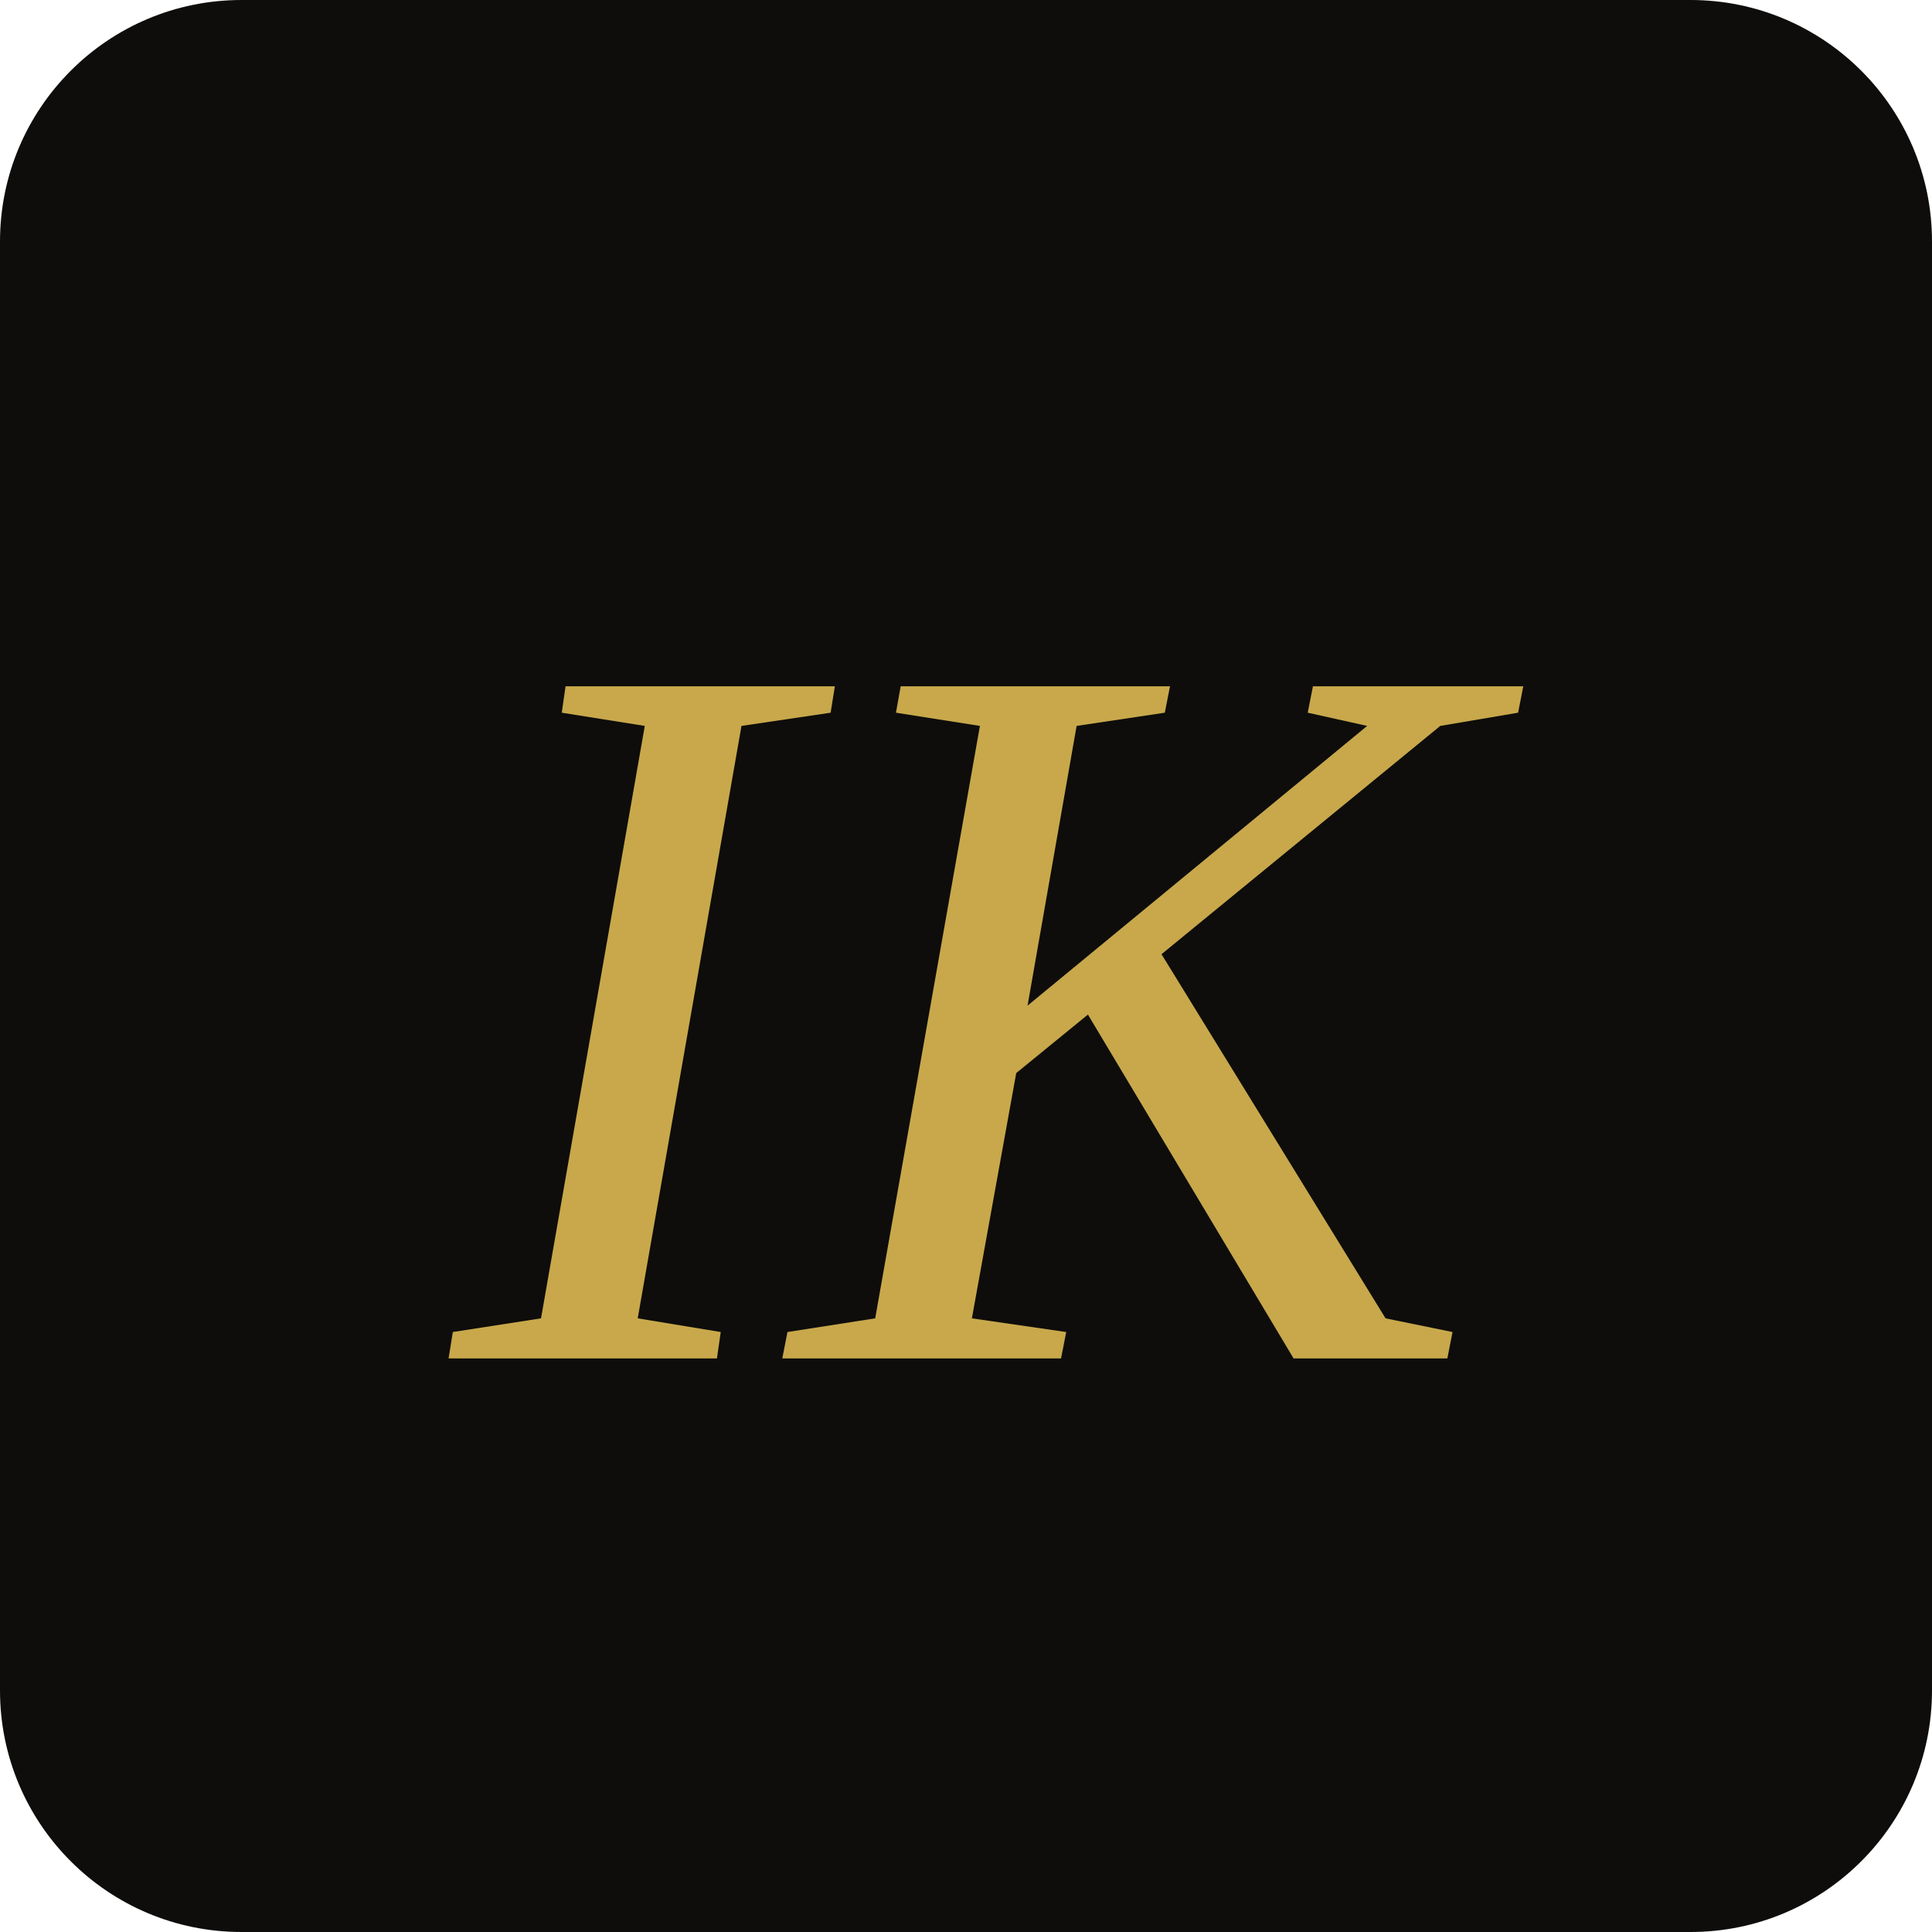
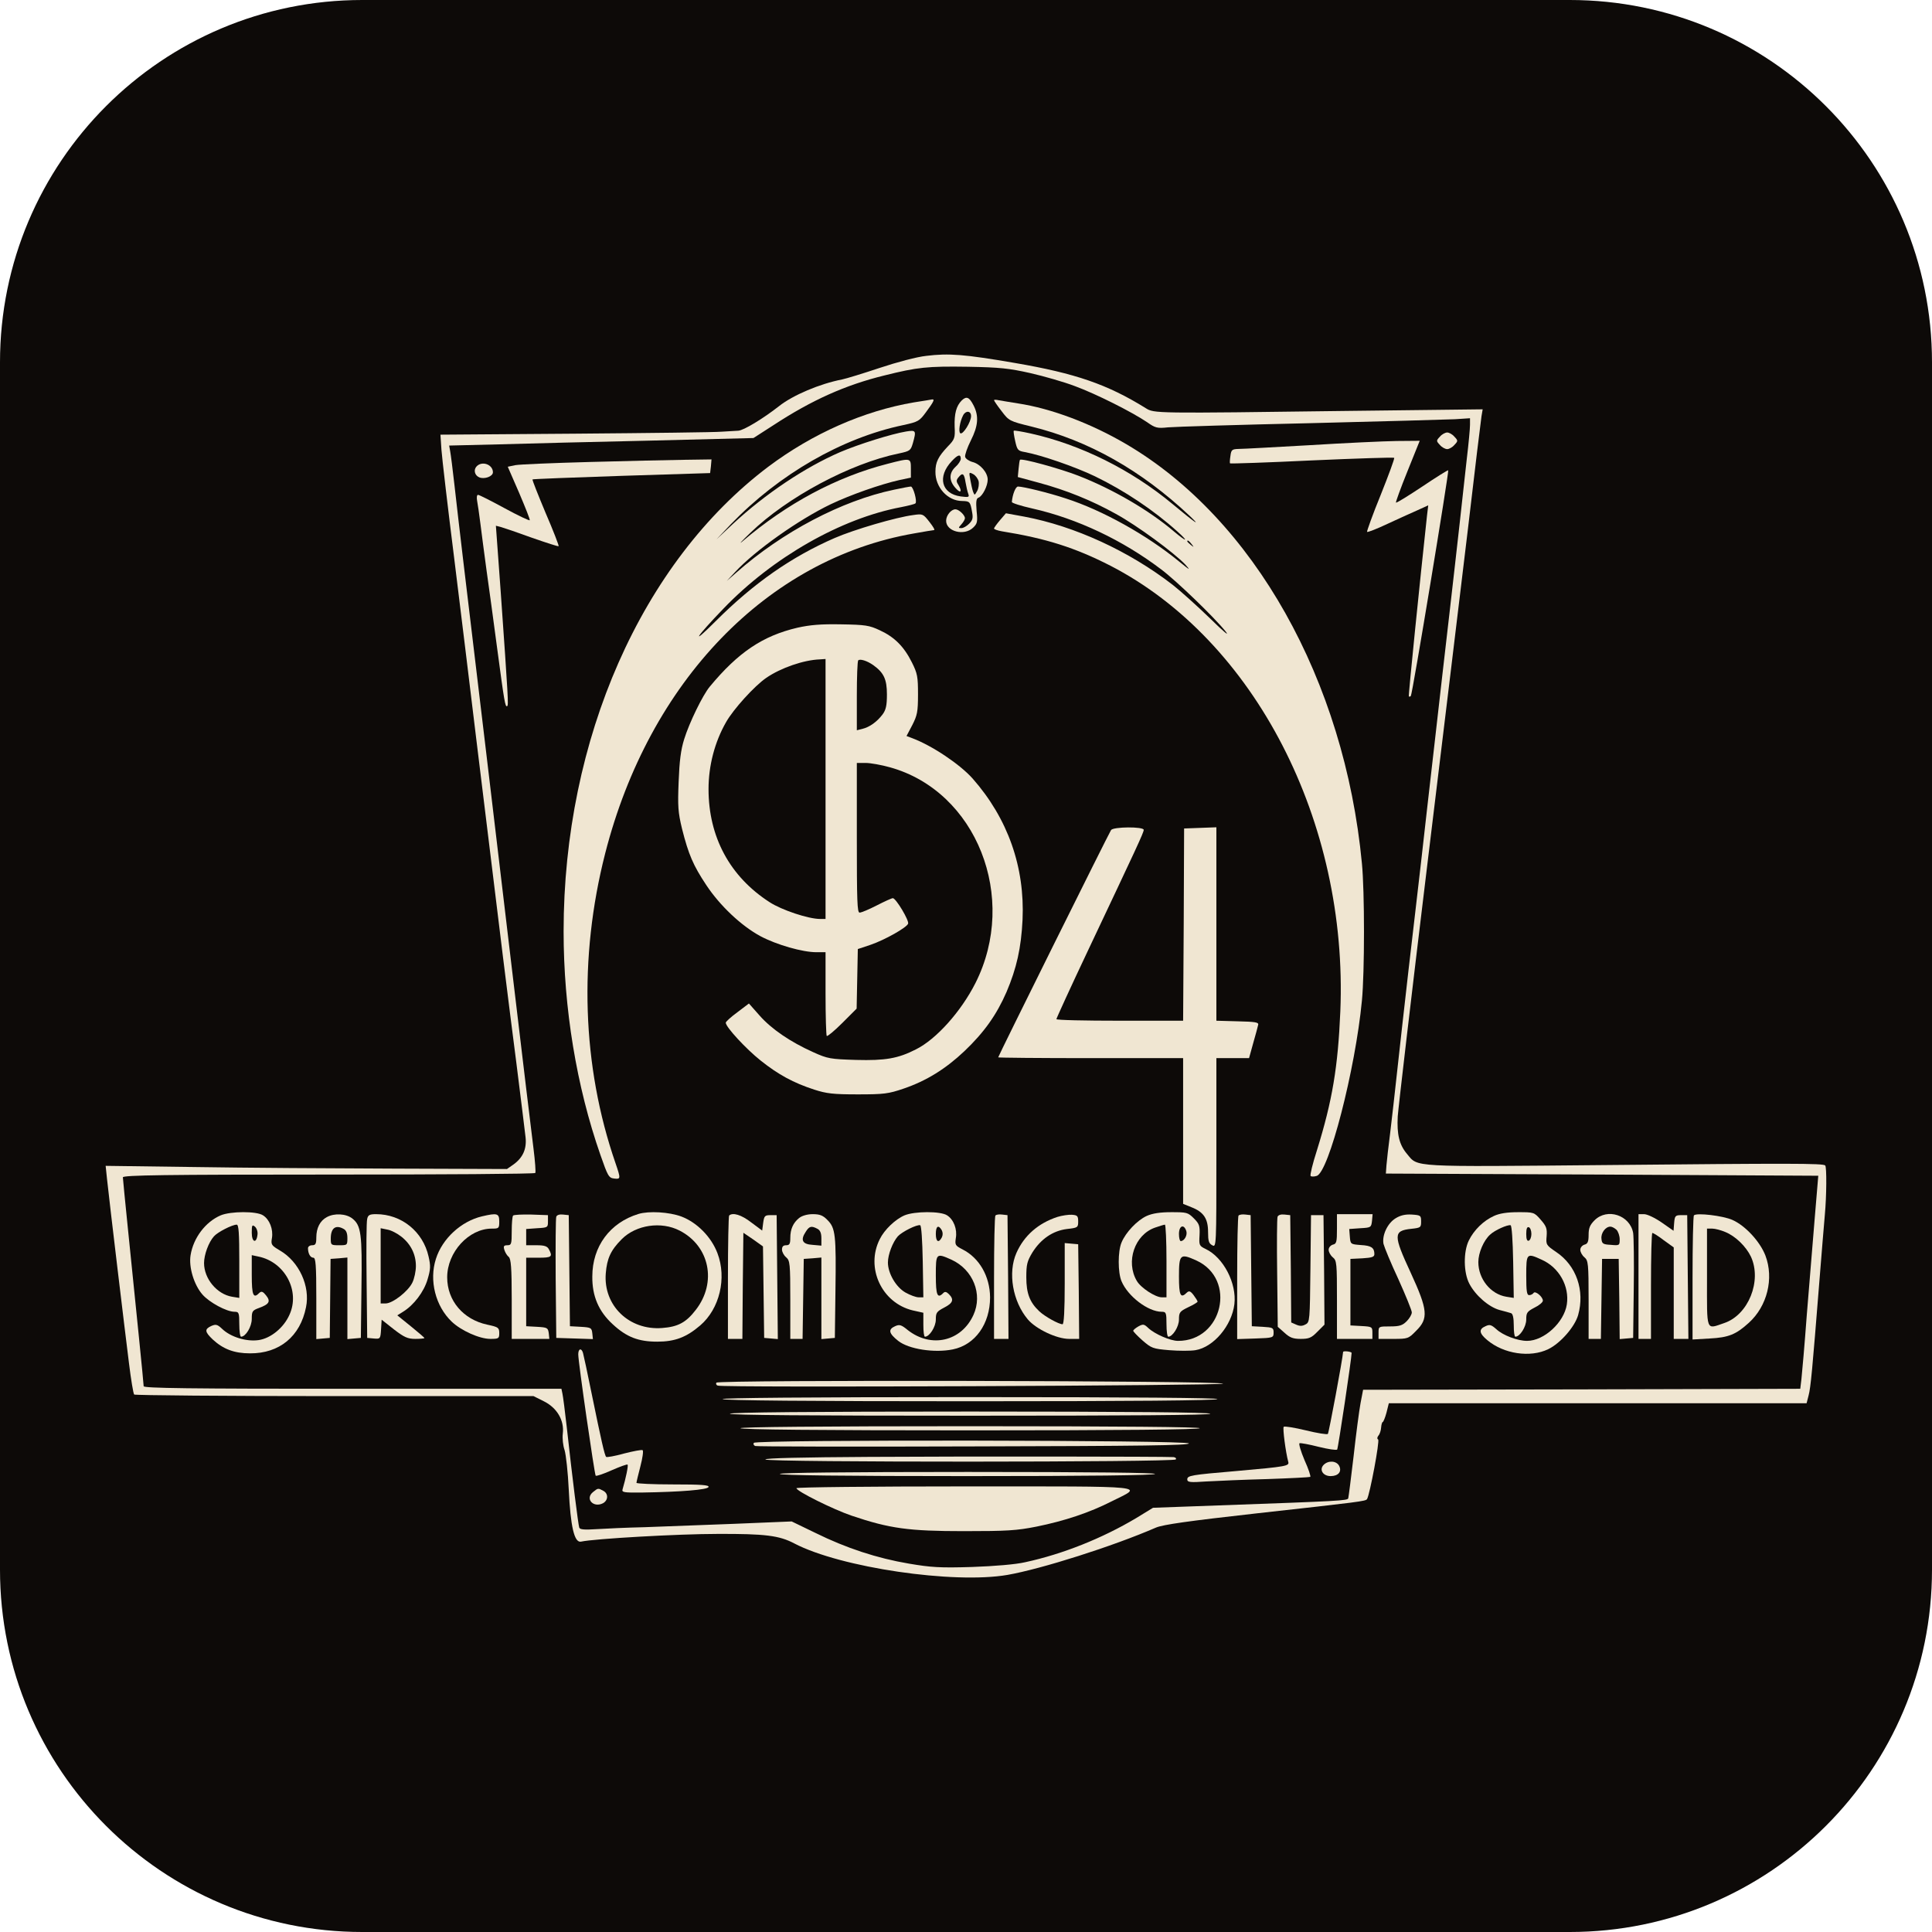
- <svg xmlns="http://www.w3.org/2000/svg" viewBox="0 0 64 64" role="img" aria-label="Ivan Kovačević">
-   <rect width="64" height="64" rx="8" fill="#0e0d0b" />
-   <text x="32" y="45" text-anchor="middle" font-family="Georgia, 'Times New Roman', serif" font-size="34" font-style="italic" fill="#c8a84b">IK</text>
+ <svg xmlns="http://www.w3.org/2000/svg" width="512" height="512" viewBox="0 0 512 512">
+   <rect width="512" height="512" rx="96" fill="#0d0a08" />
+   <svg x="28" y="28" width="456" height="456" viewBox="0 0 827.684 588.268" preserveAspectRatio="xMidYMid meet">
+     <g transform="translate(-9.718747,595.5035) rotate(-360.00) scale(0.095238,-0.095238)" fill="#f0e6d2" stroke="none">
+       <path d="M4247 6246 c-48 -5 -149 -32 -236 -61 -84 -28 -169 -54 -189 -58 -113 -22 -248 -79 -319 -135 -79 -62 -179 -123 -206 -124 -14 -1 -52 -3 -84 -5 -32 -3 -364 -7 -739 -10 l-681 -5 5 -76 c3 -42 32 -291 65 -553 32 -263 83 -672 111 -909 130 -1067 162 -1322 202 -1632 23 -182 44 -353 47 -380 6 -58 -14 -102 -61 -136 l-33 -23 -563 2 c-310 1 -766 4 -1014 8 l-450 6 7 -67 c12 -114 91 -773 111 -931 10 -82 22 -153 26 -157 5 -4 460 -8 1012 -8 l1005 0 52 -26 c67 -33 104 -97 96 -163 -3 -24 1 -61 9 -84 7 -23 17 -113 21 -199 9 -187 28 -270 62 -263 67 15 494 39 689 39 241 1 312 -8 388 -48 233 -122 805 -206 1077 -159 171 30 531 144 750 239 36 15 161 33 510 72 523 58 549 61 556 72 14 23 65 295 56 301 -6 3 -5 11 1 19 7 7 13 26 14 41 1 15 5 28 8 28 3 0 12 21 19 47 l12 48 1055 0 1055 0 10 39 c11 41 19 131 54 570 12 147 24 300 28 341 9 96 10 243 2 251 -11 11 -181 11 -1107 2 -996 -9 -948 -12 -1005 56 -39 46 -52 98 -47 190 3 43 69 610 148 1260 79 649 172 1419 207 1711 34 292 65 546 68 565 l6 35 -680 -8 c-982 -13 -979 -13 -1022 14 -193 120 -356 176 -660 228 -255 44 -335 50 -448 36z m525 -87 c70 -16 171 -45 226 -66 106 -39 287 -130 364 -182 41 -29 51 -32 106 -26 33 3 356 13 717 21 360 9 690 18 732 20 l76 5 0 -33 c0 -19 -7 -95 -16 -170 -8 -75 -25 -222 -36 -326 -12 -104 -35 -314 -53 -467 -18 -153 -51 -444 -74 -646 -23 -202 -54 -471 -68 -598 -15 -127 -43 -375 -64 -551 -20 -177 -46 -405 -57 -508 -11 -103 -27 -242 -35 -309 -9 -68 -17 -142 -19 -165 l-3 -42 1092 -5 1092 -6 -18 -215 c-10 -118 -28 -338 -40 -488 -11 -150 -24 -296 -27 -323 l-6 -50 -1104 -3 -1104 -2 -13 -68 c-7 -38 -23 -159 -35 -268 -13 -110 -25 -205 -27 -212 -3 -12 -41 -14 -655 -36 l-331 -12 -85 -52 c-171 -102 -371 -182 -561 -223 -47 -11 -154 -20 -268 -24 -163 -5 -207 -2 -319 17 -160 27 -316 78 -472 155 l-120 58 -290 -12 c-159 -6 -363 -14 -452 -17 -90 -2 -200 -7 -245 -10 -60 -4 -83 -2 -86 8 -5 14 -35 251 -63 507 -9 81 -19 157 -22 170 l-5 24 -1055 0 c-826 0 -1055 3 -1055 13 0 14 -38 389 -79 790 -14 139 -26 258 -26 265 0 11 215 14 1039 14 571 0 1041 3 1044 8 3 4 -1 60 -9 123 -14 112 -48 393 -111 924 -72 612 -186 1560 -246 2063 -14 118 -33 281 -42 362 -9 81 -19 159 -22 174 l-5 28 249 6 c138 4 484 13 769 19 l519 13 101 65 c194 127 364 203 560 251 168 42 218 47 422 44 162 -3 208 -8 315 -32z" />
+       <path d="M4426 6021 c-28 -28 -38 -67 -36 -133 3 -57 0 -64 -35 -100 -48 -51 -62 -79 -62 -127 -1 -79 62 -148 135 -148 38 -1 41 -3 50 -55 6 -31 3 -42 -15 -60 -12 -12 -29 -22 -39 -22 -16 0 -16 1 0 19 10 11 18 25 18 31 0 16 -31 45 -48 45 -22 0 -47 -31 -47 -58 0 -54 91 -78 136 -35 21 20 24 29 18 84 -4 49 -2 64 10 68 20 8 46 59 46 91 0 35 -37 79 -77 89 -18 5 -35 17 -37 26 -2 10 11 47 29 83 37 73 41 123 14 176 -22 43 -36 49 -60 26z m47 -79 c0 -30 -41 -95 -54 -87 -11 6 -3 59 14 91 13 25 40 23 40 -4z m-52 -216 c0 -9 -12 -28 -27 -41 -33 -31 -33 -69 0 -106 27 -31 36 -19 14 17 -10 15 -10 23 1 36 21 26 29 21 36 -24 4 -23 10 -49 14 -59 6 -17 2 -18 -38 -13 -98 13 -120 100 -45 179 31 33 45 36 45 11z m90 -113 c3 -14 0 -36 -7 -49 -13 -23 -13 -24 -21 -4 -4 11 -10 39 -14 61 -7 38 -7 39 14 28 12 -6 24 -22 28 -36z" />
+       <path d="M4184 6011 c-253 -43 -511 -157 -734 -324 -640 -482 -1035 -1376 -1035 -2348 0 -387 65 -783 186 -1129 37 -106 42 -116 69 -119 34 -4 34 -1 7 78 -169 489 -187 1036 -52 1564 222 869 819 1487 1559 1616 51 9 97 17 102 17 6 0 -5 18 -23 41 -32 41 -34 42 -82 35 -86 -11 -298 -73 -397 -116 -218 -95 -409 -228 -602 -421 -131 -131 -99 -80 41 65 248 258 593 455 897 512 35 7 68 15 72 19 10 9 -11 85 -23 85 -5 0 -44 -7 -85 -16 -264 -55 -565 -214 -797 -419 l-48 -42 42 45 c102 110 323 266 484 343 99 47 249 100 347 122 l57 12 0 46 c0 54 -1 54 -117 24 -258 -66 -509 -200 -735 -393 -20 -17 -2 3 42 45 185 179 504 350 749 400 57 12 60 15 71 52 18 64 16 67 -34 59 -73 -12 -239 -64 -333 -104 -178 -77 -378 -211 -541 -362 l-84 -79 73 77 c243 252 560 435 869 500 78 17 83 20 118 68 37 50 44 64 29 62 -4 -1 -46 -8 -92 -15z" />
+       <path d="M4589 6022 c0 -3 17 -28 38 -55 37 -49 40 -51 151 -78 289 -71 554 -221 798 -450 63 -60 32 -39 -86 59 -208 173 -464 300 -716 356 -45 10 -83 16 -85 14 -3 -2 1 -26 7 -53 10 -45 14 -49 49 -55 82 -15 253 -74 353 -122 149 -72 297 -171 417 -279 60 -54 47 -54 -16 -1 -125 107 -310 215 -485 283 -93 36 -285 89 -294 80 -2 -2 -5 -23 -7 -45 l-4 -42 107 -29 c137 -37 266 -89 388 -157 108 -59 294 -196 351 -256 29 -32 23 -29 -32 16 -162 133 -388 259 -572 318 -84 28 -215 60 -241 60 -12 0 -28 -40 -31 -78 -1 -5 46 -20 104 -33 226 -51 456 -160 651 -308 77 -58 265 -239 323 -311 25 -31 -7 -5 -77 64 -66 64 -151 140 -188 169 -221 171 -495 297 -750 345 l-93 17 -30 -35 c-16 -19 -30 -38 -30 -42 0 -4 17 -10 39 -14 224 -36 371 -83 549 -174 728 -376 1201 -1293 1161 -2251 -12 -281 -40 -450 -118 -701 -22 -68 -36 -126 -32 -130 3 -4 17 -4 30 0 61 15 196 538 229 885 14 144 14 553 0 694 -88 924 -546 1739 -1190 2117 -177 104 -377 180 -548 206 -40 6 -84 14 -97 16 -13 3 -23 3 -23 0z m998 -727 c13 -17 13 -17 -4 -4 -10 8 -18 16 -18 18 0 9 9 3 22 -14z" />
+       <path d="M6841 5838 c-19 -20 -19 -22 0 -42 10 -12 27 -21 37 -21 9 0 26 9 36 21 19 20 19 22 0 42 -10 12 -27 21 -36 21 -10 0 -27 -9 -37 -21z" />
+       <path d="M6185 5795 c-177 -10 -338 -19 -359 -19 -35 -1 -39 -4 -43 -35 -3 -19 -4 -36 -2 -38 2 -2 188 4 414 15 225 10 412 16 415 13 3 -3 -28 -87 -68 -187 -41 -100 -71 -185 -69 -187 3 -3 49 15 102 40 54 25 122 56 152 69 l55 25 -6 -50 c-36 -332 -95 -911 -92 -915 3 -2 7 -1 10 2 8 7 194 1135 189 1140 -2 2 -61 -35 -131 -82 -71 -47 -130 -84 -133 -81 -2 2 24 74 58 158 l62 154 -117 -1 c-64 -1 -261 -10 -437 -21z" />
+       <path d="M2546 5710 c-185 -5 -353 -12 -375 -16 l-38 -8 57 -131 c31 -73 56 -135 54 -139 -1 -4 -58 23 -126 60 -68 37 -129 68 -135 68 -6 0 -8 -12 -5 -29 3 -16 11 -69 17 -118 6 -49 20 -155 31 -236 12 -81 35 -256 53 -389 37 -277 41 -301 51 -295 7 5 6 30 -33 582 l-24 329 27 -7 c14 -4 85 -28 156 -54 72 -25 132 -45 134 -42 2 2 -27 78 -66 168 -38 91 -68 166 -66 169 3 2 206 10 451 18 l446 14 4 34 3 35 -140 -2 c-77 -1 -291 -6 -476 -11z" />
+       <path d="M1974 5686 c-15 -18 -7 -45 16 -54 26 -10 68 5 68 26 0 40 -57 60 -84 28z" />
+       <path d="M3596 4873 c-175 -41 -299 -124 -443 -298 -35 -42 -103 -181 -129 -265 -17 -54 -24 -111 -28 -215 -5 -124 -3 -154 17 -237 33 -131 57 -186 122 -284 70 -106 178 -207 274 -259 83 -44 213 -81 283 -81 l46 0 0 -208 c0 -115 3 -211 6 -215 4 -3 39 26 79 66 l72 72 3 150 3 151 66 22 c72 25 180 86 188 106 6 16 -61 128 -77 129 -6 0 -43 -17 -82 -37 -39 -20 -77 -36 -86 -36 -12 0 -14 57 -14 378 l0 378 44 0 c25 0 80 -10 123 -22 437 -121 650 -658 432 -1090 -73 -144 -198 -284 -301 -335 -90 -46 -155 -57 -302 -53 -130 4 -143 6 -216 39 -116 52 -211 117 -271 185 l-54 61 -58 -44 c-33 -24 -59 -48 -59 -53 0 -22 103 -133 176 -191 89 -71 166 -113 271 -147 62 -20 95 -24 220 -24 132 0 155 3 231 29 115 39 213 100 307 189 100 95 163 184 213 299 51 120 74 222 81 365 12 266 -74 511 -252 713 -64 72 -204 166 -305 204 l-29 11 29 55 c25 49 29 67 29 155 0 90 -3 106 -31 162 -40 80 -88 128 -162 162 -53 25 -73 28 -195 30 -103 2 -158 -3 -221 -17z m142 -815 l0 -656 -28 0 c-58 0 -194 45 -255 85 -200 129 -308 329 -308 571 0 118 31 237 88 337 37 66 144 184 204 225 73 50 188 90 270 93 l29 2 0 -657z m241 626 c53 -38 69 -71 69 -148 0 -56 -5 -78 -22 -101 -28 -37 -65 -64 -102 -73 l-28 -7 0 173 c0 95 3 176 7 180 9 9 45 -2 76 -24z" />
+       <path d="M5180 3851 c-13 -20 -570 -1142 -570 -1148 0 -2 210 -4 467 -4 l467 0 0 -368 0 -368 42 -17 c62 -24 84 -58 84 -125 0 -46 4 -58 21 -67 21 -12 21 -8 21 466 l0 479 82 0 83 0 21 76 c12 41 23 83 25 92 4 13 -14 16 -103 18 l-108 3 0 489 0 488 -81 -3 -82 -3 -2 -486 -3 -485 -320 0 c-176 0 -320 3 -320 8 0 4 73 164 163 354 243 514 278 588 278 602 0 17 -154 16 -165 -1z" />
+       <path d="M683 1905 c-77 -33 -138 -114 -152 -201 -10 -60 17 -150 60 -199 35 -40 122 -87 162 -87 22 0 24 -5 24 -63 0 -35 4 -63 9 -63 23 0 54 50 54 90 0 38 3 43 36 55 52 19 61 33 36 64 -15 19 -23 22 -33 13 -31 -32 -39 -14 -39 89 l0 101 33 -7 c134 -27 213 -174 157 -295 -29 -65 -94 -118 -155 -127 -61 -9 -141 15 -184 56 -25 24 -33 25 -56 15 -34 -16 -33 -29 8 -68 53 -49 109 -70 188 -70 149 -1 254 86 283 233 22 106 -35 230 -131 286 -44 26 -47 30 -41 64 7 44 -12 93 -45 114 -33 22 -164 21 -214 0z m94 -232 l0 -185 -37 6 c-76 13 -141 91 -141 170 0 42 23 105 50 135 18 21 92 59 115 59 10 0 13 -43 13 -185z m92 135 c-5 -47 -29 -40 -29 9 0 39 2 42 16 31 9 -8 15 -26 13 -40z" />
+       <path d="M2793 1912 c-144 -44 -233 -164 -233 -316 -1 -99 32 -176 103 -241 70 -65 130 -88 225 -88 89 0 147 22 217 82 98 84 135 239 87 365 -31 82 -103 155 -182 185 -62 23 -164 29 -217 13z m208 -84 c152 -78 189 -262 82 -400 -49 -64 -90 -86 -170 -92 -167 -13 -298 114 -285 276 6 75 25 117 81 173 72 72 199 91 292 43z" />
+       <path d="M4137 1905 c-47 -20 -102 -73 -125 -120 -73 -144 9 -322 166 -360 l54 -12 0 -61 c0 -33 3 -60 8 -60 23 0 55 50 55 87 0 34 4 40 42 60 45 23 51 41 24 68 -12 12 -20 14 -28 6 -30 -31 -38 -12 -38 88 0 113 1 115 79 80 109 -50 159 -174 111 -279 -61 -134 -213 -169 -331 -77 -34 28 -43 30 -65 20 -36 -16 -32 -36 16 -74 53 -42 183 -62 276 -43 113 23 188 129 188 263 -1 106 -54 199 -139 242 -37 19 -39 23 -34 57 8 45 -11 94 -44 115 -33 22 -165 21 -215 0z m92 -234 l3 -180 -24 0 c-13 0 -43 11 -66 24 -48 27 -89 97 -89 152 0 40 24 102 50 132 21 23 97 61 113 56 6 -2 11 -75 13 -184z m96 159 c6 -12 6 -25 0 -37 -16 -30 -30 -21 -30 18 0 40 13 48 30 19z" />
+       <path d="M5360 1902 c-48 -22 -106 -83 -127 -134 -19 -44 -19 -152 0 -196 32 -76 134 -154 203 -154 22 0 24 -5 24 -63 0 -35 4 -63 9 -63 22 0 54 50 54 87 0 36 4 41 47 62 26 12 47 25 47 28 0 4 -9 18 -20 33 -16 21 -23 23 -34 13 -32 -32 -40 -15 -40 81 0 113 6 118 88 81 205 -94 133 -407 -93 -406 -38 0 -117 34 -150 65 -21 20 -26 21 -50 8 -14 -8 -26 -18 -26 -22 0 -4 21 -26 47 -49 45 -39 52 -42 135 -49 48 -4 108 -4 132 0 92 15 184 124 197 233 12 105 -55 235 -145 278 -33 16 -34 19 -31 70 2 47 -1 57 -29 85 -30 30 -36 31 -114 31 -56 0 -95 -6 -124 -19z m100 -227 l0 -184 -24 0 c-32 0 -106 48 -126 83 -57 97 -11 233 92 269 23 8 46 15 50 15 4 0 8 -82 8 -183z m100 151 c7 -21 -10 -51 -28 -51 -5 0 -9 16 -9 36 0 42 25 52 37 15z" />
+       <path d="M7114 1902 c-53 -24 -101 -71 -127 -124 -28 -57 -27 -163 3 -219 31 -59 98 -117 152 -132 25 -6 51 -14 58 -16 9 -2 14 -24 14 -61 0 -32 3 -58 8 -58 23 0 55 50 55 87 0 34 4 40 42 60 23 11 42 27 42 35 0 20 -39 52 -47 39 -4 -6 -14 -11 -22 -11 -12 0 -15 19 -15 99 0 113 2 115 78 80 88 -39 141 -134 127 -226 -14 -91 -115 -184 -201 -184 -48 0 -122 28 -155 59 -26 23 -34 25 -55 15 -35 -15 -32 -36 9 -70 83 -70 217 -90 308 -46 62 30 134 113 151 172 35 124 -9 251 -111 319 -50 34 -52 37 -48 80 3 39 -2 51 -30 83 -33 38 -35 38 -114 38 -55 0 -94 -6 -122 -19z m97 -232 l3 -182 -38 6 c-79 13 -141 90 -141 175 0 46 27 110 60 139 23 22 88 51 103 47 6 -2 11 -76 13 -185z m92 141 c0 -16 -6 -31 -13 -34 -9 -3 -13 8 -13 34 0 26 4 37 13 34 7 -2 13 -17 13 -34z" />
+       <path d="M1219 1896 c-34 -18 -53 -55 -53 -103 0 -32 -4 -39 -21 -39 -12 0 -21 -7 -21 -15 0 -27 12 -48 27 -48 12 0 15 -37 15 -206 l0 -205 34 3 34 3 2 200 2 199 42 3 43 4 0 -206 0 -206 34 3 34 3 3 252 c4 274 -2 316 -46 351 -32 25 -91 28 -129 7z m84 -59 c14 -7 20 -22 20 -47 0 -36 -1 -36 -42 -36 -41 0 -42 1 -42 34 0 52 24 71 64 49z" />
+       <path d="M1423 1887 c-4 -13 -5 -153 -3 -312 l3 -289 33 -3 c33 -3 34 -2 37 46 l3 49 62 -49 c52 -40 70 -48 108 -48 25 0 46 2 46 4 0 3 -31 29 -69 60 l-68 55 29 18 c54 33 106 101 124 164 15 50 16 68 5 115 -28 126 -137 214 -265 214 -32 0 -41 -4 -45 -24z m173 -90 c48 -38 73 -90 73 -148 0 -26 -8 -64 -18 -84 -22 -45 -100 -105 -135 -105 l-25 0 0 190 0 190 34 -7 c19 -3 51 -20 71 -36z" />
+       <path d="M2003 1900 c-106 -25 -201 -113 -233 -215 -35 -109 -2 -239 80 -317 47 -45 140 -87 195 -87 42 0 45 2 45 29 0 28 -5 31 -61 43 -121 26 -202 121 -202 239 0 127 109 246 225 246 36 0 38 1 38 36 0 41 -10 44 -87 26z" />
+       <path d="M2160 1904 c-4 -4 -7 -39 -7 -79 0 -65 -2 -71 -22 -71 -18 0 -21 -5 -15 -24 4 -13 14 -29 22 -35 11 -10 15 -53 15 -213 l0 -201 95 0 95 0 -3 29 c-4 27 -7 29 -59 32 l-55 3 0 173 0 173 63 0 c65 0 72 5 52 42 -8 16 -22 21 -63 21 l-52 0 0 41 0 41 55 4 c54 3 55 4 55 34 l0 32 -84 3 c-47 1 -88 -1 -92 -5z" />
+       <path d="M2378 1898 c-3 -7 -4 -148 -3 -313 l3 -299 93 -3 92 -3 -3 29 c-3 28 -7 30 -58 33 l-55 3 -3 280 -3 281 -29 3 c-17 2 -31 -2 -34 -11z" />
+       <path d="M3251 1904 c-3 -4 -6 -146 -6 -315 l0 -308 36 0 37 0 2 268 3 268 50 -34 49 -35 3 -231 3 -231 35 -3 34 -3 -3 313 -3 313 -31 0 c-29 0 -32 -4 -37 -39 l-5 -39 -55 41 c-50 39 -94 52 -112 35z" />
+       <path d="M3605 1892 c-31 -25 -45 -57 -45 -101 0 -30 -4 -37 -21 -37 -15 0 -21 -7 -21 -22 0 -11 9 -29 21 -39 19 -16 21 -31 21 -215 l0 -197 31 0 31 0 3 202 3 202 44 3 45 4 0 -206 0 -206 34 3 34 3 3 237 c4 283 0 318 -40 358 -23 24 -39 30 -75 30 -27 0 -54 -8 -68 -19z m92 -55 c14 -7 20 -22 20 -48 l0 -37 -45 4 c-51 3 -62 24 -34 66 18 29 29 31 59 15z" />
+       <path d="M4596 1904 c-4 -4 -7 -146 -7 -315 l0 -308 36 0 37 0 -2 312 -3 313 -27 3 c-15 2 -30 0 -34 -5z" />
+       <path d="M4909 1897 c-97 -32 -168 -94 -207 -182 -44 -100 -19 -245 58 -336 42 -49 146 -98 208 -98 l51 0 -2 239 -3 239 -34 3 -34 3 0 -205 c0 -135 -4 -205 -11 -205 -19 0 -88 38 -117 65 -48 45 -66 90 -66 172 0 65 4 81 31 126 43 68 103 109 174 118 55 6 57 8 57 38 0 28 -4 32 -32 34 -17 1 -50 -4 -73 -11z" />
+       <path d="M5824 1904 c-4 -4 -7 -146 -7 -315 l0 -309 92 3 c90 3 92 4 92 30 0 24 -4 26 -55 29 l-55 3 -3 280 -3 281 -26 3 c-15 2 -30 0 -35 -5z" />
+       <path d="M6021 1898 c-3 -9 -4 -137 -2 -286 l3 -270 34 -30 c27 -25 44 -31 82 -31 41 0 54 5 84 36 l36 36 -2 276 -3 277 -32 0 -31 0 -3 -270 c-3 -263 -3 -271 -25 -282 -16 -9 -29 -9 -47 -1 l-25 11 -2 271 -3 271 -29 3 c-18 2 -31 -2 -35 -11z" />
+       <path d="M6321 1837 c0 -66 -2 -76 -21 -80 -12 -4 -21 -15 -21 -26 0 -11 9 -28 21 -38 20 -16 21 -31 21 -215 l0 -197 89 0 90 0 0 31 c0 30 -2 31 -56 34 l-55 3 0 168 0 168 61 3 c48 3 60 7 60 21 0 33 -16 43 -68 46 -52 4 -53 4 -56 43 l-3 38 56 4 c54 3 55 4 59 37 l3 34 -90 0 -90 0 0 -74z" />
+       <path d="M6617 1890 c-41 -25 -69 -86 -61 -129 4 -16 37 -97 75 -178 37 -82 68 -158 68 -168 0 -11 -12 -31 -26 -45 -21 -21 -36 -26 -84 -26 -57 0 -58 0 -58 -31 l0 -32 75 0 c73 0 76 1 115 41 63 62 59 105 -27 292 -89 192 -89 213 2 223 48 5 50 7 50 37 0 30 -2 32 -47 35 -33 2 -58 -4 -82 -19z" />
+       <path d="M7622 1880 c-24 -24 -30 -40 -30 -74 0 -35 -5 -45 -21 -49 -12 -4 -21 -15 -21 -26 0 -11 9 -28 21 -38 19 -16 21 -31 21 -215 l0 -197 31 0 31 0 3 202 3 202 42 0 42 0 3 -203 2 -202 34 3 34 3 3 247 c2 136 0 263 -3 283 -16 90 -131 128 -195 64z m111 -48 c9 -10 16 -31 16 -48 0 -31 -1 -32 -45 -28 -39 2 -45 6 -47 30 -4 29 20 62 45 62 8 0 21 -7 31 -16z" />
+       <path d="M7844 1596 l0 -315 31 0 32 0 0 268 c0 147 3 267 7 267 5 0 31 -16 58 -37 l50 -36 0 -231 0 -231 37 0 37 0 -3 312 -3 313 -31 0 c-29 0 -32 -4 -35 -40 l-3 -39 -60 42 c-35 24 -73 42 -89 42 l-28 0 0 -315z" />
+       <path d="M8124 1905 c-4 -4 -7 -147 -7 -317 l0 -310 86 5 c96 5 133 20 198 79 93 84 128 224 84 340 -27 70 -101 151 -167 180 -47 21 -180 37 -194 23z m158 -84 c52 -21 105 -73 130 -125 56 -122 -13 -294 -135 -335 -94 -32 -87 -49 -87 230 l0 247 27 0 c14 0 44 -8 65 -17z" />
+       <path d="M2489 1203 c0 -40 82 -606 88 -613 4 -3 40 9 82 28 41 18 77 31 79 28 5 -4 -9 -70 -25 -124 -5 -16 4 -18 98 -17 196 3 332 14 336 28 4 10 -37 13 -180 13 -101 0 -184 4 -184 8 0 4 9 42 20 84 11 42 16 78 11 81 -5 3 -47 -5 -94 -17 -46 -13 -87 -20 -90 -17 -8 8 -25 84 -73 318 -21 104 -41 197 -44 207 -8 27 -24 22 -24 -7z" />
+       <path d="M6352 1215 c-2 -34 -72 -409 -77 -414 -4 -4 -54 4 -111 18 -58 14 -108 22 -112 18 -6 -6 10 -129 23 -177 6 -21 -9 -24 -258 -46 -235 -20 -252 -23 -252 -43 0 -14 14 -16 97 -10 54 3 192 9 307 12 116 4 213 9 217 11 4 2 -9 41 -29 85 -19 45 -30 83 -25 85 6 2 49 -6 96 -18 48 -12 90 -18 94 -14 5 6 73 461 73 488 0 7 -42 12 -43 5z" />
+       <path d="M3187 1060 c-4 -5 -1 -13 7 -15 28 -11 2555 0 2552 10 -4 15 -2550 20 -2559 5z" />
+       <path d="M3218 977 c5 -7 432 -11 1250 -11 817 0 1245 4 1249 11 5 6 -415 10 -1249 10 -835 0 -1254 -4 -1250 -10z" />
+       <path d="M3255 903 c0 -7 411 -10 1213 -10 801 0 1213 3 1213 10 0 7 -412 11 -1213 11 -802 0 -1213 -4 -1213 -11z" />
+       <path d="M3308 830 c0 -7 393 -11 1160 -11 766 0 1160 4 1160 11 0 6 -394 10 -1160 10 -767 0 -1160 -4 -1160 -10z" />
+       <path d="M3376 756 c-4 -6 -1 -13 7 -16 8 -3 502 -4 1100 -2 857 2 1086 5 1090 15 6 17 -2187 20 -2197 3z" />
+       <path d="M3956 685 c-336 -2 -522 -6 -522 -13 0 -15 2064 -14 2073 0 4 6 -2 11 -12 12 -43 3 -1053 4 -1539 1z" />
+       <path d="M6254 645 c-24 -24 -4 -57 35 -57 39 0 58 23 43 52 -14 26 -55 28 -78 5z" />
+       <path d="M3507 599 c0 -7 322 -11 944 -11 619 0 947 4 951 11 5 6 -313 10 -944 10 -627 0 -951 -4 -951 -10z" />
+       <path d="M3591 527 c0 -15 185 -107 279 -139 192 -65 289 -78 566 -78 220 0 267 3 368 23 143 29 268 71 378 127 162 81 218 76 -739 76 -469 0 -852 -4 -852 -9z" />
+       <path d="M2563 507 c-41 -34 3 -81 51 -56 27 15 28 49 1 63 -26 14 -26 14 -52 -7z" />
+     </g>
+   </svg>
</svg>
